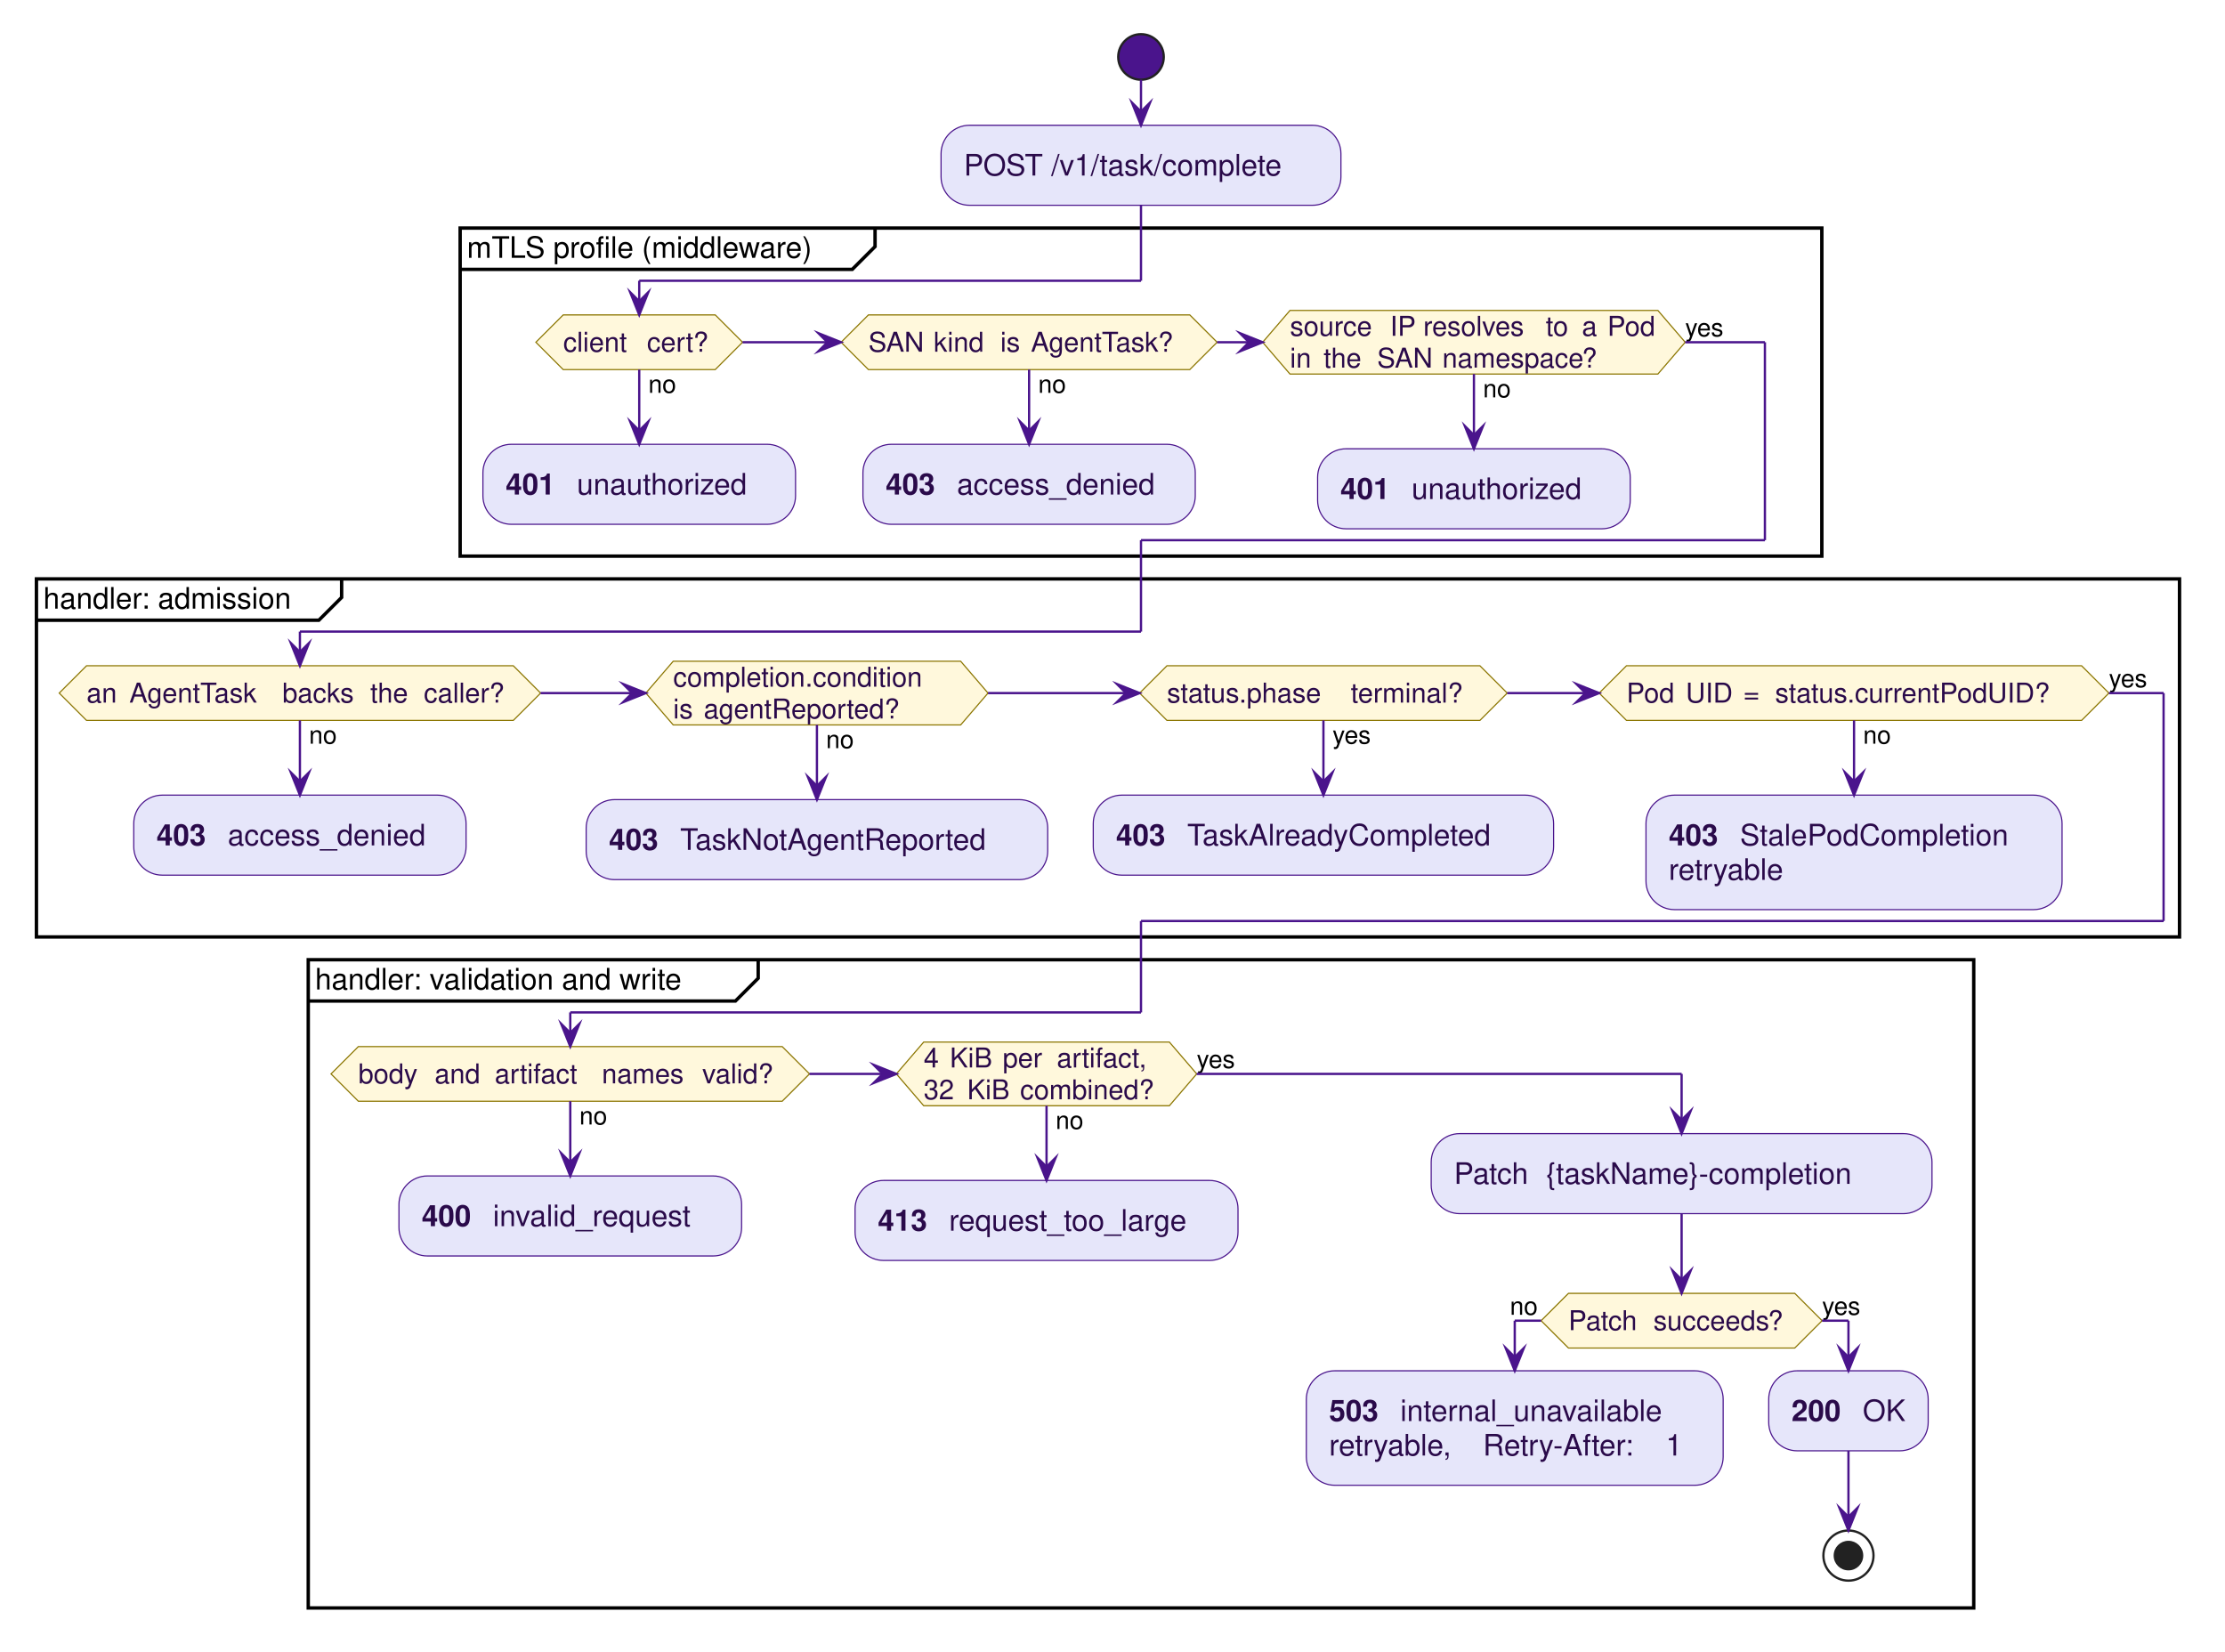
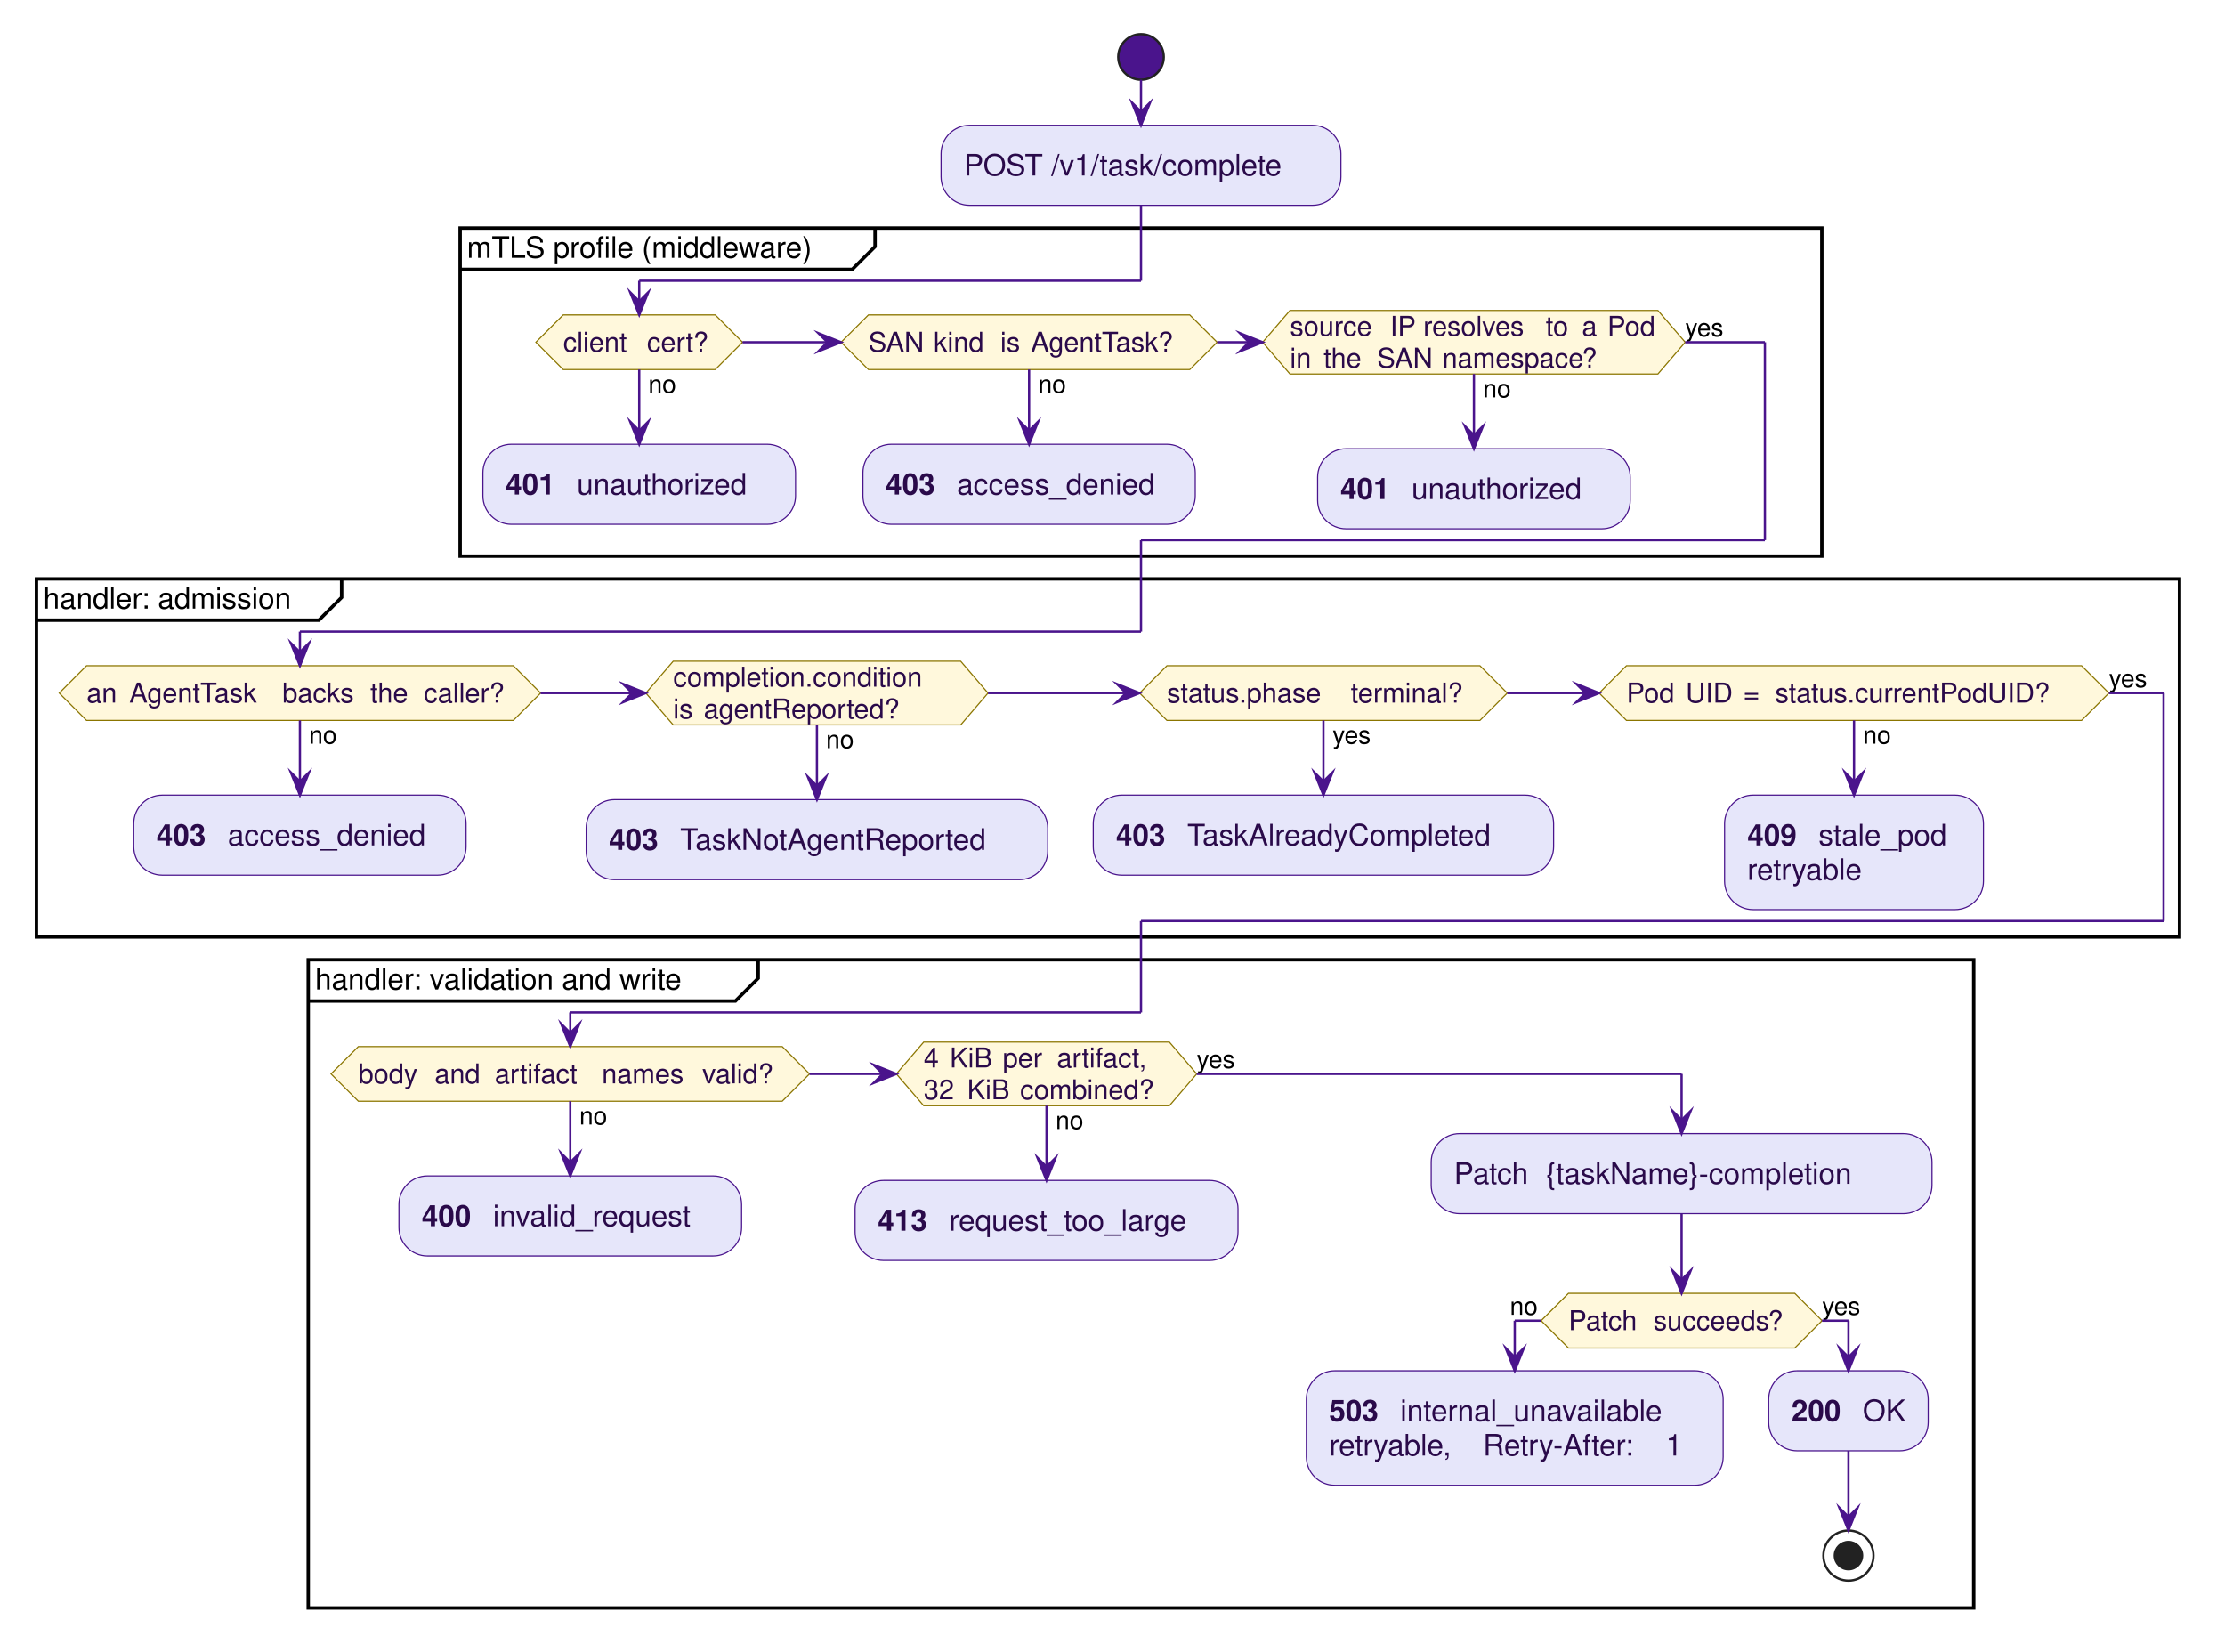
<svg xmlns="http://www.w3.org/2000/svg" contentStyleType="text/css" data-diagram-type="ACTIVITY" height="725px" preserveAspectRatio="none" style="width:977px;height:725px;" version="1.1" viewBox="0 0 977 725" width="977px" zoomAndPan="magnify">
  <defs />
  <g>
    <ellipse cx="501.011" cy="25" fill="#4A148C" rx="10" ry="10" style="stroke:#222222;stroke-width:1;" />
    <rect fill="#E6E6FA" height="35.133" rx="12.5" ry="12.5" style="stroke:#4A148C;stroke-width:0.5;" width="175.587" x="413.217" y="55" />
    <text fill="#2A0A4A" font-family="Helvetica" font-size="13" lengthAdjust="spacing" textLength="34.265" x="423.217" y="77.067">POST</text>
    <text fill="#2A0A4A" font-family="Helvetica" font-size="13" lengthAdjust="spacing" textLength="4.132" x="457.482" y="77.067"> </text>
    <text fill="#2A0A4A" font-family="Helvetica" font-size="13" lengthAdjust="spacing" textLength="117.19" x="461.615" y="77.067">/v1/task/complete</text>
    <rect fill="none" height="144.039" style="stroke:#000000;stroke-width:1.5;" width="597.921" x="202.05" y="100.133" />
    <path d="M384.237,100.133 L384.237,108.266 L374.237,118.266 L202.05,118.266" fill="none" style="stroke:#000000;stroke-width:1.5;" />
    <text fill="#000000" font-family="Helvetica" font-size="13" lengthAdjust="spacing" textLength="172.186" x="205.05" y="113.2">mTLS profile (middleware)</text>
    <polygon fill="#FFF8DC" points="247.306,138.266,314.068,138.266,326.068,150.266,314.068,162.266,247.306,162.266,235.306,150.266,247.306,138.266" style="stroke:#8B7500;stroke-width:0.5;stroke-linejoin:miter;stroke-miterlimit:10;" />
    <text fill="#000000" font-family="Helvetica" font-size="11" lengthAdjust="spacing" textLength="13.702" x="284.687" y="172.476">no</text>
    <text fill="#2A0A4A" font-family="Helvetica" font-size="12" lengthAdjust="spacing" textLength="32.959" x="247.306" y="154.42">client</text>
    <text fill="#2A0A4A" font-family="Helvetica" font-size="12" lengthAdjust="spacing" textLength="3.814" x="280.265" y="154.42"> </text>
    <text fill="#2A0A4A" font-family="Helvetica" font-size="12" lengthAdjust="spacing" textLength="29.988" x="284.08" y="154.42">cert?</text>
    <rect fill="#E6E6FA" height="35.133" rx="12.5" ry="12.5" style="stroke:#4A148C;stroke-width:0.5;" width="137.273" x="212.05" y="195.07" />
    <text fill="#2A0A4A" font-family="Helvetica" font-size="13" font-weight="700" lengthAdjust="spacing" textLength="27.136" x="222.05" y="217.137">401</text>
    <text fill="#2A0A4A" font-family="Helvetica" font-size="13" lengthAdjust="spacing" textLength="4.132" x="249.187" y="217.137"> </text>
    <text fill="#2A0A4A" font-family="Helvetica" font-size="13" lengthAdjust="spacing" textLength="86.004" x="253.319" y="217.137">unauthorized</text>
    <polygon fill="#FFF8DC" points="381.324,138.266,522.435,138.266,534.435,150.266,522.435,162.266,381.324,162.266,369.324,150.266,381.324,138.266" style="stroke:#8B7500;stroke-width:0.5;stroke-linejoin:miter;stroke-miterlimit:10;" />
    <text fill="#000000" font-family="Helvetica" font-size="11" lengthAdjust="spacing" textLength="13.702" x="455.879" y="172.476">no</text>
    <text fill="#2A0A4A" font-family="Helvetica" font-size="12" lengthAdjust="spacing" textLength="24.803" x="381.324" y="154.42">SAN</text>
    <text fill="#2A0A4A" font-family="Helvetica" font-size="12" lengthAdjust="spacing" textLength="3.814" x="406.126" y="154.42"> </text>
    <text fill="#2A0A4A" font-family="Helvetica" font-size="12" lengthAdjust="spacing" textLength="25.506" x="409.941" y="154.42">kind</text>
    <text fill="#2A0A4A" font-family="Helvetica" font-size="12" lengthAdjust="spacing" textLength="3.814" x="435.447" y="154.42"> </text>
    <text fill="#2A0A4A" font-family="Helvetica" font-size="12" lengthAdjust="spacing" textLength="9.586" x="439.261" y="154.42">is</text>
    <text fill="#2A0A4A" font-family="Helvetica" font-size="12" lengthAdjust="spacing" textLength="3.814" x="448.847" y="154.42"> </text>
    <text fill="#2A0A4A" font-family="Helvetica" font-size="12" lengthAdjust="spacing" textLength="69.773" x="452.661" y="154.42">AgentTask?</text>
    <rect fill="#E6E6FA" height="35.133" rx="12.5" ry="12.5" style="stroke:#4A148C;stroke-width:0.5;" width="145.925" x="378.917" y="195.07" />
    <text fill="#2A0A4A" font-family="Helvetica" font-size="13" font-weight="700" lengthAdjust="spacing" textLength="27.136" x="388.917" y="217.137">403</text>
    <text fill="#2A0A4A" font-family="Helvetica" font-size="13" lengthAdjust="spacing" textLength="4.132" x="416.053" y="217.137"> </text>
    <text fill="#2A0A4A" font-family="Helvetica" font-size="13" lengthAdjust="spacing" textLength="94.656" x="420.185" y="217.137">access_denied</text>
    <polygon fill="#FFF8DC" points="566.435,136.297,727.972,136.297,739.972,150.266,727.972,164.234,566.435,164.234,554.435,150.266,566.435,136.297" style="stroke:#8B7500;stroke-width:0.5;stroke-linejoin:miter;stroke-miterlimit:10;" />
    <text fill="#000000" font-family="Helvetica" font-size="11" lengthAdjust="spacing" textLength="13.702" x="651.203" y="174.445">no</text>
    <text fill="#2A0A4A" font-family="Helvetica" font-size="12" lengthAdjust="spacing" textLength="40.113" x="566.435" y="147.435">source</text>
    <text fill="#2A0A4A" font-family="Helvetica" font-size="12" lengthAdjust="spacing" textLength="3.814" x="606.548" y="147.435"> </text>
    <text fill="#2A0A4A" font-family="Helvetica" font-size="12" lengthAdjust="spacing" textLength="10.775" x="610.362" y="147.435">IP</text>
    <text fill="#2A0A4A" font-family="Helvetica" font-size="12" lengthAdjust="spacing" textLength="3.814" x="621.138" y="147.435"> </text>
    <text fill="#2A0A4A" font-family="Helvetica" font-size="12" lengthAdjust="spacing" textLength="49.98" x="624.952" y="147.435">resolves</text>
    <text fill="#2A0A4A" font-family="Helvetica" font-size="12" lengthAdjust="spacing" textLength="3.814" x="674.933" y="147.435"> </text>
    <text fill="#2A0A4A" font-family="Helvetica" font-size="12" lengthAdjust="spacing" textLength="12.047" x="678.747" y="147.435">to</text>
    <text fill="#2A0A4A" font-family="Helvetica" font-size="12" lengthAdjust="spacing" textLength="3.814" x="690.794" y="147.435"> </text>
    <text fill="#2A0A4A" font-family="Helvetica" font-size="12" lengthAdjust="spacing" textLength="7.354" x="694.609" y="147.435">a</text>
    <text fill="#2A0A4A" font-family="Helvetica" font-size="12" lengthAdjust="spacing" textLength="3.814" x="701.962" y="147.435"> </text>
    <text fill="#2A0A4A" font-family="Helvetica" font-size="12" lengthAdjust="spacing" textLength="22.195" x="705.777" y="147.435">Pod</text>
    <text fill="#2A0A4A" font-family="Helvetica" font-size="12" lengthAdjust="spacing" textLength="10.94" x="566.435" y="161.404">in</text>
    <text fill="#2A0A4A" font-family="Helvetica" font-size="12" lengthAdjust="spacing" textLength="3.814" x="577.374" y="161.404"> </text>
    <text fill="#2A0A4A" font-family="Helvetica" font-size="12" lengthAdjust="spacing" textLength="19.693" x="581.189" y="161.404">the</text>
    <text fill="#2A0A4A" font-family="Helvetica" font-size="12" lengthAdjust="spacing" textLength="3.814" x="600.882" y="161.404"> </text>
    <text fill="#2A0A4A" font-family="Helvetica" font-size="12" lengthAdjust="spacing" textLength="24.803" x="604.697" y="161.404">SAN</text>
    <text fill="#2A0A4A" font-family="Helvetica" font-size="12" lengthAdjust="spacing" textLength="3.814" x="629.499" y="161.404"> </text>
    <text fill="#2A0A4A" font-family="Helvetica" font-size="12" lengthAdjust="spacing" textLength="75.603" x="633.314" y="161.404">namespace?</text>
    <text fill="#000000" font-family="Helvetica" font-size="11" lengthAdjust="spacing" textLength="19.008" x="739.972" y="147.671">yes</text>
    <rect fill="#E6E6FA" height="35.133" rx="12.5" ry="12.5" style="stroke:#4A148C;stroke-width:0.5;" width="137.273" x="578.567" y="197.039" />
    <text fill="#2A0A4A" font-family="Helvetica" font-size="13" font-weight="700" lengthAdjust="spacing" textLength="27.136" x="588.567" y="219.106">401</text>
    <text fill="#2A0A4A" font-family="Helvetica" font-size="13" lengthAdjust="spacing" textLength="4.132" x="615.703" y="219.106"> </text>
    <text fill="#2A0A4A" font-family="Helvetica" font-size="13" lengthAdjust="spacing" textLength="86.004" x="619.835" y="219.106">unauthorized</text>
    <rect fill="none" height="157.203" style="stroke:#000000;stroke-width:1.5;" width="941.031" x="16" y="254.172" />
    <path d="M150.008,254.172 L150.008,262.305 L140.008,272.305 L16,272.305" fill="none" style="stroke:#000000;stroke-width:1.5;" />
    <text fill="#000000" font-family="Helvetica" font-size="13" lengthAdjust="spacing" textLength="124.008" x="19" y="267.239">handler: admission</text>
    <polygon fill="#FFF8DC" points="38,292.305,225.389,292.305,237.389,304.305,225.389,316.305,38,316.305,26,304.305,38,292.305" style="stroke:#8B7500;stroke-width:0.5;stroke-linejoin:miter;stroke-miterlimit:10;" />
    <text fill="#000000" font-family="Helvetica" font-size="11" lengthAdjust="spacing" textLength="13.702" x="135.694" y="326.515">no</text>
    <text fill="#2A0A4A" font-family="Helvetica" font-size="12" lengthAdjust="spacing" textLength="14.959" x="38" y="308.459">an</text>
    <text fill="#2A0A4A" font-family="Helvetica" font-size="12" lengthAdjust="spacing" textLength="3.814" x="52.959" y="308.459"> </text>
    <text fill="#2A0A4A" font-family="Helvetica" font-size="12" lengthAdjust="spacing" textLength="63.404" x="56.773" y="308.459">AgentTask</text>
    <text fill="#2A0A4A" font-family="Helvetica" font-size="12" lengthAdjust="spacing" textLength="3.814" x="120.178" y="308.459"> </text>
    <text fill="#2A0A4A" font-family="Helvetica" font-size="12" lengthAdjust="spacing" textLength="34.77" x="123.992" y="308.459">backs</text>
    <text fill="#2A0A4A" font-family="Helvetica" font-size="12" lengthAdjust="spacing" textLength="3.814" x="158.762" y="308.459"> </text>
    <text fill="#2A0A4A" font-family="Helvetica" font-size="12" lengthAdjust="spacing" textLength="19.693" x="162.576" y="308.459">the</text>
    <text fill="#2A0A4A" font-family="Helvetica" font-size="12" lengthAdjust="spacing" textLength="3.814" x="182.269" y="308.459"> </text>
    <text fill="#2A0A4A" font-family="Helvetica" font-size="12" lengthAdjust="spacing" textLength="39.305" x="186.084" y="308.459">caller?</text>
    <rect fill="#E6E6FA" height="35.133" rx="12.5" ry="12.5" style="stroke:#4A148C;stroke-width:0.5;" width="145.925" x="58.732" y="349.109" />
    <text fill="#2A0A4A" font-family="Helvetica" font-size="13" font-weight="700" lengthAdjust="spacing" textLength="27.136" x="68.732" y="371.176">403</text>
    <text fill="#2A0A4A" font-family="Helvetica" font-size="13" lengthAdjust="spacing" textLength="4.132" x="95.868" y="371.176"> </text>
    <text fill="#2A0A4A" font-family="Helvetica" font-size="13" lengthAdjust="spacing" textLength="94.656" x="100.001" y="371.176">access_denied</text>
    <polygon fill="#FFF8DC" points="295.596,290.336,421.842,290.336,433.842,304.305,421.842,318.273,295.596,318.273,283.596,304.305,295.596,290.336" style="stroke:#8B7500;stroke-width:0.5;stroke-linejoin:miter;stroke-miterlimit:10;" />
    <text fill="#000000" font-family="Helvetica" font-size="11" lengthAdjust="spacing" textLength="13.702" x="362.719" y="328.484">no</text>
    <text fill="#2A0A4A" font-family="Helvetica" font-size="12" lengthAdjust="spacing" textLength="126.246" x="295.596" y="301.475">completion.condition</text>
    <text fill="#2A0A4A" font-family="Helvetica" font-size="12" lengthAdjust="spacing" textLength="9.586" x="295.596" y="315.443">is</text>
    <text fill="#2A0A4A" font-family="Helvetica" font-size="12" lengthAdjust="spacing" textLength="3.814" x="305.182" y="315.443"> </text>
    <text fill="#2A0A4A" font-family="Helvetica" font-size="12" lengthAdjust="spacing" textLength="96.352" x="308.996" y="315.443">agentReported?</text>
    <rect fill="#E6E6FA" height="35.133" rx="12.5" ry="12.5" style="stroke:#4A148C;stroke-width:0.5;" width="202.66" x="257.389" y="351.078" />
    <text fill="#2A0A4A" font-family="Helvetica" font-size="13" font-weight="700" lengthAdjust="spacing" textLength="27.136" x="267.389" y="373.145">403</text>
    <text fill="#2A0A4A" font-family="Helvetica" font-size="13" lengthAdjust="spacing" textLength="4.132" x="294.525" y="373.145"> </text>
    <text fill="#2A0A4A" font-family="Helvetica" font-size="13" lengthAdjust="spacing" textLength="151.392" x="298.657" y="373.145">TaskNotAgentReported</text>
    <polygon fill="#FFF8DC" points="512.409,292.305,649.829,292.305,661.829,304.305,649.829,316.305,512.409,316.305,500.409,304.305,512.409,292.305" style="stroke:#8B7500;stroke-width:0.5;stroke-linejoin:miter;stroke-miterlimit:10;" />
    <text fill="#000000" font-family="Helvetica" font-size="11" lengthAdjust="spacing" textLength="19.008" x="585.119" y="326.515">yes</text>
    <text fill="#2A0A4A" font-family="Helvetica" font-size="12" lengthAdjust="spacing" textLength="76.898" x="512.409" y="308.459">status.phase</text>
    <text fill="#2A0A4A" font-family="Helvetica" font-size="12" lengthAdjust="spacing" textLength="3.814" x="589.307" y="308.459"> </text>
    <text fill="#2A0A4A" font-family="Helvetica" font-size="12" lengthAdjust="spacing" textLength="56.707" x="593.122" y="308.459">terminal?</text>
    <rect fill="#E6E6FA" height="35.133" rx="12.5" ry="12.5" style="stroke:#4A148C;stroke-width:0.5;" width="202.14" x="480.049" y="349.109" />
    <text fill="#2A0A4A" font-family="Helvetica" font-size="13" font-weight="700" lengthAdjust="spacing" textLength="27.136" x="490.049" y="371.176">403</text>
    <text fill="#2A0A4A" font-family="Helvetica" font-size="13" lengthAdjust="spacing" textLength="4.132" x="517.185" y="371.176"> </text>
    <text fill="#2A0A4A" font-family="Helvetica" font-size="13" lengthAdjust="spacing" textLength="150.871" x="521.317" y="371.176">TaskAlreadyCompleted</text>
    <polygon fill="#FFF8DC" points="714.188,292.305,914.023,292.305,926.023,304.305,914.023,316.305,714.188,316.305,702.188,304.305,714.188,292.305" style="stroke:#8B7500;stroke-width:0.5;stroke-linejoin:miter;stroke-miterlimit:10;" />
    <text fill="#000000" font-family="Helvetica" font-size="11" lengthAdjust="spacing" textLength="13.702" x="818.106" y="326.515">no</text>
    <text fill="#2A0A4A" font-family="Helvetica" font-size="12" lengthAdjust="spacing" textLength="22.195" x="714.188" y="308.459">Pod</text>
    <text fill="#2A0A4A" font-family="Helvetica" font-size="12" lengthAdjust="spacing" textLength="3.814" x="736.384" y="308.459"> </text>
    <text fill="#2A0A4A" font-family="Helvetica" font-size="12" lengthAdjust="spacing" textLength="21.562" x="740.198" y="308.459">UID</text>
    <text fill="#2A0A4A" font-family="Helvetica" font-size="12" lengthAdjust="spacing" textLength="3.814" x="761.761" y="308.459"> </text>
    <text fill="#2A0A4A" font-family="Helvetica" font-size="12" lengthAdjust="spacing" textLength="10.055" x="765.575" y="308.459">=</text>
    <text fill="#2A0A4A" font-family="Helvetica" font-size="12" lengthAdjust="spacing" textLength="3.814" x="775.63" y="308.459"> </text>
    <text fill="#2A0A4A" font-family="Helvetica" font-size="12" lengthAdjust="spacing" textLength="134.578" x="779.444" y="308.459">status.currentPodUID?</text>
    <text fill="#000000" font-family="Helvetica" font-size="11" lengthAdjust="spacing" textLength="19.008" x="926.023" y="301.71">yes</text>
-     <rect fill="#E6E6FA" height="50.266" rx="12.5" ry="12.5" style="stroke:#4A148C;stroke-width:0.5;" width="182.697" x="722.757" y="349.109" />
-     <text fill="#2A0A4A" font-family="Helvetica" font-size="13" font-weight="700" lengthAdjust="spacing" textLength="27.136" x="732.757" y="371.176">403</text>
-     <text fill="#2A0A4A" font-family="Helvetica" font-size="13" lengthAdjust="spacing" textLength="4.132" x="759.893" y="371.176"> </text>
-     <text fill="#2A0A4A" font-family="Helvetica" font-size="13" lengthAdjust="spacing" textLength="131.428" x="764.026" y="371.176">StalePodCompletion</text>
-     <text fill="#2A0A4A" font-family="Helvetica" font-size="13" lengthAdjust="spacing" textLength="59.306" x="732.757" y="386.309">retryable</text>
+     <rect fill="#E6E6FA" height="50.266" rx="12.5" ry="12.5" style="stroke:#4A148C;stroke-width:0.5;" width="113.672" x="757.269" y="349.109" />
+     <text fill="#2A0A4A" font-family="Helvetica" font-size="13" font-weight="700" lengthAdjust="spacing" textLength="27.136" x="767.269" y="371.176">409</text>
+     <text fill="#2A0A4A" font-family="Helvetica" font-size="13" lengthAdjust="spacing" textLength="4.132" x="794.405" y="371.176"> </text>
+     <text fill="#2A0A4A" font-family="Helvetica" font-size="13" lengthAdjust="spacing" textLength="62.404" x="798.538" y="371.176">stale_pod</text>
+     <text fill="#2A0A4A" font-family="Helvetica" font-size="13" lengthAdjust="spacing" textLength="59.306" x="767.269" y="386.309">retryable</text>
    <rect fill="none" height="284.615" style="stroke:#000000;stroke-width:1.5;" width="731.318" x="135.352" y="421.375" />
    <path d="M332.925,421.375 L332.925,429.508 L322.925,439.508 L135.352,439.508" fill="none" style="stroke:#000000;stroke-width:1.5;" />
    <text fill="#000000" font-family="Helvetica" font-size="13" lengthAdjust="spacing" textLength="187.573" x="138.352" y="434.442">handler: validation and write</text>
    <polygon fill="#FFF8DC" points="157.352,459.508,343.463,459.508,355.463,471.508,343.463,483.508,157.352,483.508,145.352,471.508,157.352,459.508" style="stroke:#8B7500;stroke-width:0.5;stroke-linejoin:miter;stroke-miterlimit:10;" />
    <text fill="#000000" font-family="Helvetica" font-size="11" lengthAdjust="spacing" textLength="13.702" x="254.408" y="493.718">no</text>
    <text fill="#2A0A4A" font-family="Helvetica" font-size="12" lengthAdjust="spacing" textLength="29.678" x="157.352" y="475.662">body</text>
    <text fill="#2A0A4A" font-family="Helvetica" font-size="12" lengthAdjust="spacing" textLength="3.814" x="187.03" y="475.662"> </text>
    <text fill="#2A0A4A" font-family="Helvetica" font-size="12" lengthAdjust="spacing" textLength="22.576" x="190.844" y="475.662">and</text>
    <text fill="#2A0A4A" font-family="Helvetica" font-size="12" lengthAdjust="spacing" textLength="3.814" x="213.42" y="475.662"> </text>
    <text fill="#2A0A4A" font-family="Helvetica" font-size="12" lengthAdjust="spacing" textLength="43.207" x="217.235" y="475.662">artifact</text>
    <text fill="#2A0A4A" font-family="Helvetica" font-size="12" lengthAdjust="spacing" textLength="3.814" x="260.442" y="475.662"> </text>
    <text fill="#2A0A4A" font-family="Helvetica" font-size="12" lengthAdjust="spacing" textLength="40.283" x="264.256" y="475.662">names</text>
    <text fill="#2A0A4A" font-family="Helvetica" font-size="12" lengthAdjust="spacing" textLength="3.814" x="304.54" y="475.662"> </text>
    <text fill="#2A0A4A" font-family="Helvetica" font-size="12" lengthAdjust="spacing" textLength="35.109" x="308.354" y="475.662">valid?</text>
    <rect fill="#E6E6FA" height="35.133" rx="12.5" ry="12.5" style="stroke:#4A148C;stroke-width:0.5;" width="150.457" x="175.179" y="516.312" />
    <text fill="#2A0A4A" font-family="Helvetica" font-size="13" font-weight="700" lengthAdjust="spacing" textLength="27.136" x="185.179" y="538.379">400</text>
    <text fill="#2A0A4A" font-family="Helvetica" font-size="13" lengthAdjust="spacing" textLength="4.132" x="212.315" y="538.379"> </text>
    <text fill="#2A0A4A" font-family="Helvetica" font-size="13" lengthAdjust="spacing" textLength="99.189" x="216.448" y="538.379">invalid_request</text>
    <polygon fill="#FFF8DC" points="405.593,457.539,513.482,457.539,525.482,471.508,513.482,485.477,405.593,485.477,393.593,471.508,405.593,457.539" style="stroke:#8B7500;stroke-width:0.5;stroke-linejoin:miter;stroke-miterlimit:10;" />
    <text fill="#000000" font-family="Helvetica" font-size="11" lengthAdjust="spacing" textLength="13.702" x="463.537" y="495.687">no</text>
    <text fill="#2A0A4A" font-family="Helvetica" font-size="12" lengthAdjust="spacing" textLength="7.635" x="405.593" y="468.678">4</text>
    <text fill="#2A0A4A" font-family="Helvetica" font-size="12" lengthAdjust="spacing" textLength="3.814" x="413.228" y="468.678"> </text>
    <text fill="#2A0A4A" font-family="Helvetica" font-size="12" lengthAdjust="spacing" textLength="19.436" x="417.042" y="468.678">KiB</text>
    <text fill="#2A0A4A" font-family="Helvetica" font-size="12" lengthAdjust="spacing" textLength="3.814" x="436.478" y="468.678"> </text>
    <text fill="#2A0A4A" font-family="Helvetica" font-size="12" lengthAdjust="spacing" textLength="19.934" x="440.292" y="468.678">per</text>
    <text fill="#2A0A4A" font-family="Helvetica" font-size="12" lengthAdjust="spacing" textLength="3.814" x="460.226" y="468.678"> </text>
    <text fill="#2A0A4A" font-family="Helvetica" font-size="12" lengthAdjust="spacing" textLength="47.022" x="464.04" y="468.678">artifact,</text>
    <text fill="#2A0A4A" font-family="Helvetica" font-size="12" lengthAdjust="spacing" textLength="15.27" x="405.593" y="482.647">32</text>
    <text fill="#2A0A4A" font-family="Helvetica" font-size="12" lengthAdjust="spacing" textLength="3.814" x="420.863" y="482.647"> </text>
    <text fill="#2A0A4A" font-family="Helvetica" font-size="12" lengthAdjust="spacing" textLength="19.436" x="424.677" y="482.647">KiB</text>
    <text fill="#2A0A4A" font-family="Helvetica" font-size="12" lengthAdjust="spacing" textLength="3.814" x="444.113" y="482.647"> </text>
    <text fill="#2A0A4A" font-family="Helvetica" font-size="12" lengthAdjust="spacing" textLength="65.555" x="447.927" y="482.647">combined?</text>
    <text fill="#000000" font-family="Helvetica" font-size="11" lengthAdjust="spacing" textLength="19.008" x="525.482" y="468.914">yes</text>
    <rect fill="#E6E6FA" height="35.133" rx="12.5" ry="12.5" style="stroke:#4A148C;stroke-width:0.5;" width="168.148" x="375.463" y="518.281" />
    <text fill="#2A0A4A" font-family="Helvetica" font-size="13" font-weight="700" lengthAdjust="spacing" textLength="27.136" x="385.463" y="540.348">413</text>
    <text fill="#2A0A4A" font-family="Helvetica" font-size="13" lengthAdjust="spacing" textLength="4.132" x="412.6" y="540.348"> </text>
    <text fill="#2A0A4A" font-family="Helvetica" font-size="13" lengthAdjust="spacing" textLength="116.879" x="416.732" y="540.348">request_too_large</text>
    <rect fill="#E6E6FA" height="35.133" rx="12.5" ry="12.5" style="stroke:#4A148C;stroke-width:0.5;" width="219.9" x="628.442" y="497.725" />
    <text fill="#2A0A4A" font-family="Helvetica" font-size="13" lengthAdjust="spacing" textLength="36.29" x="638.442" y="519.792">Patch</text>
    <text fill="#2A0A4A" font-family="Helvetica" font-size="13" lengthAdjust="spacing" textLength="4.132" x="674.732" y="519.792"> </text>
    <text fill="#2A0A4A" font-family="Helvetica" font-size="13" lengthAdjust="spacing" textLength="159.478" x="678.864" y="519.792">{taskName}-completion</text>
    <polygon fill="#FFF8DC" points="688.708,567.857,788.077,567.857,800.077,579.857,788.077,591.857,688.708,591.857,676.708,579.857,688.708,567.857" style="stroke:#8B7500;stroke-width:0.5;stroke-linejoin:miter;stroke-miterlimit:10;" />
    <text fill="#2A0A4A" font-family="Helvetica" font-size="12" lengthAdjust="spacing" textLength="33.498" x="688.708" y="584.012">Patch</text>
    <text fill="#2A0A4A" font-family="Helvetica" font-size="12" lengthAdjust="spacing" textLength="3.814" x="722.206" y="584.012"> </text>
    <text fill="#2A0A4A" font-family="Helvetica" font-size="12" lengthAdjust="spacing" textLength="62.057" x="726.021" y="584.012">succeeds?</text>
    <text fill="#000000" font-family="Helvetica" font-size="11" lengthAdjust="spacing" textLength="13.702" x="663.006" y="577.263">no</text>
    <text fill="#000000" font-family="Helvetica" font-size="11" lengthAdjust="spacing" textLength="19.008" x="800.077" y="577.263">yes</text>
    <rect fill="#E6E6FA" height="50.266" rx="12.5" ry="12.5" style="stroke:#4A148C;stroke-width:0.5;" width="183.033" x="573.611" y="601.857" />
    <text fill="#2A0A4A" font-family="Helvetica" font-size="13" font-weight="700" lengthAdjust="spacing" textLength="27.136" x="583.611" y="623.924">503</text>
    <text fill="#2A0A4A" font-family="Helvetica" font-size="13" lengthAdjust="spacing" textLength="4.132" x="610.748" y="623.924"> </text>
    <text fill="#2A0A4A" font-family="Helvetica" font-size="13" lengthAdjust="spacing" textLength="131.765" x="614.88" y="623.924">internal_unavailable</text>
    <text fill="#2A0A4A" font-family="Helvetica" font-size="13" lengthAdjust="spacing" textLength="63.438" x="583.611" y="639.057">retryable,</text>
    <text fill="#2A0A4A" font-family="Helvetica" font-size="13" lengthAdjust="spacing" textLength="4.132" x="647.05" y="639.057"> </text>
    <text fill="#2A0A4A" font-family="Helvetica" font-size="13" lengthAdjust="spacing" textLength="76.147" x="651.182" y="639.057">Retry-After:</text>
    <text fill="#2A0A4A" font-family="Helvetica" font-size="13" lengthAdjust="spacing" textLength="4.132" x="727.329" y="639.057"> </text>
    <text fill="#2A0A4A" font-family="Helvetica" font-size="13" lengthAdjust="spacing" textLength="8.271" x="731.461" y="639.057">1</text>
    <rect fill="#E6E6FA" height="35.133" rx="12.5" ry="12.5" style="stroke:#4A148C;stroke-width:0.5;" width="70.026" x="776.644" y="601.857" />
    <text fill="#2A0A4A" font-family="Helvetica" font-size="13" font-weight="700" lengthAdjust="spacing" textLength="27.136" x="786.644" y="623.924">200</text>
    <text fill="#2A0A4A" font-family="Helvetica" font-size="13" lengthAdjust="spacing" textLength="4.132" x="813.781" y="623.924"> </text>
    <text fill="#2A0A4A" font-family="Helvetica" font-size="13" lengthAdjust="spacing" textLength="18.757" x="817.913" y="623.924">OK</text>
    <ellipse cx="811.658" cy="682.99" fill="none" rx="11" ry="11" style="stroke:#222222;stroke-width:1;" />
    <ellipse cx="811.658" cy="682.99" fill="#222222" rx="6" ry="6" style="stroke:#222222;stroke-width:1;" />
    <line style="stroke:#4A148C;stroke-width:1;" x1="501.011" x2="501.011" y1="35" y2="55" />
    <polygon fill="#4A148C" points="497.011,45,501.011,55,505.011,45,501.011,49" style="stroke:#4A148C;stroke-width:1;stroke-linejoin:miter;stroke-miterlimit:10;" />
    <line style="stroke:#4A148C;stroke-width:1;" x1="280.687" x2="280.687" y1="162.266" y2="195.07" />
    <polygon fill="#4A148C" points="276.687,185.07,280.687,195.07,284.687,185.07,280.687,189.07" style="stroke:#4A148C;stroke-width:1;stroke-linejoin:miter;stroke-miterlimit:10;" />
    <line style="stroke:#4A148C;stroke-width:1;" x1="451.879" x2="451.879" y1="162.266" y2="195.07" />
    <polygon fill="#4A148C" points="447.879,185.07,451.879,195.07,455.879,185.07,451.879,189.07" style="stroke:#4A148C;stroke-width:1;stroke-linejoin:miter;stroke-miterlimit:10;" />
    <line style="stroke:#4A148C;stroke-width:1;" x1="647.203" x2="647.203" y1="164.234" y2="197.039" />
    <polygon fill="#4A148C" points="643.203,187.039,647.203,197.039,651.203,187.039,647.203,191.039" style="stroke:#4A148C;stroke-width:1;stroke-linejoin:miter;stroke-miterlimit:10;" />
    <line style="stroke:#4A148C;stroke-width:1;" x1="326.068" x2="369.324" y1="150.266" y2="150.266" />
    <polygon fill="#4A148C" points="359.324,146.266,369.324,150.266,359.324,154.266,363.324,150.266" style="stroke:#4A148C;stroke-width:1;stroke-linejoin:miter;stroke-miterlimit:10;" />
    <line style="stroke:#4A148C;stroke-width:1;" x1="534.435" x2="554.435" y1="150.266" y2="150.266" />
    <polygon fill="#4A148C" points="544.435,146.266,554.435,150.266,544.435,154.266,548.435,150.266" style="stroke:#4A148C;stroke-width:1;stroke-linejoin:miter;stroke-miterlimit:10;" />
    <line style="stroke:#4A148C;stroke-width:1;" x1="501.011" x2="501.011" y1="90.133" y2="123.266" />
    <line style="stroke:#4A148C;stroke-width:1;" x1="501.011" x2="280.687" y1="123.266" y2="123.266" />
    <line style="stroke:#4A148C;stroke-width:1;" x1="280.687" x2="280.687" y1="123.266" y2="138.266" />
    <polygon fill="#4A148C" points="276.687,128.266,280.687,138.266,284.687,128.266,280.687,132.266" style="stroke:#4A148C;stroke-width:1;stroke-linejoin:miter;stroke-miterlimit:10;" />
    <line style="stroke:#4A148C;stroke-width:1;" x1="739.972" x2="774.972" y1="150.266" y2="150.266" />
    <line style="stroke:#4A148C;stroke-width:1;" x1="774.972" x2="774.972" y1="150.266" y2="237.172" />
    <line style="stroke:#4A148C;stroke-width:1;" x1="774.972" x2="501.011" y1="237.172" y2="237.172" />
    <line style="stroke:#4A148C;stroke-width:1;" x1="501.011" x2="501.011" y1="237.172" y2="277.305" />
    <line style="stroke:#4A148C;stroke-width:1;" x1="131.694" x2="131.694" y1="316.305" y2="349.109" />
    <polygon fill="#4A148C" points="127.694,339.109,131.694,349.109,135.694,339.109,131.694,343.109" style="stroke:#4A148C;stroke-width:1;stroke-linejoin:miter;stroke-miterlimit:10;" />
    <line style="stroke:#4A148C;stroke-width:1;" x1="358.719" x2="358.719" y1="318.273" y2="351.078" />
    <polygon fill="#4A148C" points="354.719,341.078,358.719,351.078,362.719,341.078,358.719,345.078" style="stroke:#4A148C;stroke-width:1;stroke-linejoin:miter;stroke-miterlimit:10;" />
    <line style="stroke:#4A148C;stroke-width:1;" x1="581.119" x2="581.119" y1="316.305" y2="349.109" />
    <polygon fill="#4A148C" points="577.119,339.109,581.119,349.109,585.119,339.109,581.119,343.109" style="stroke:#4A148C;stroke-width:1;stroke-linejoin:miter;stroke-miterlimit:10;" />
    <line style="stroke:#4A148C;stroke-width:1;" x1="814.106" x2="814.106" y1="316.305" y2="349.109" />
    <polygon fill="#4A148C" points="810.106,339.109,814.106,349.109,818.106,339.109,814.106,343.109" style="stroke:#4A148C;stroke-width:1;stroke-linejoin:miter;stroke-miterlimit:10;" />
    <line style="stroke:#4A148C;stroke-width:1;" x1="237.389" x2="283.596" y1="304.305" y2="304.305" />
    <polygon fill="#4A148C" points="273.596,300.305,283.596,304.305,273.596,308.305,277.596,304.305" style="stroke:#4A148C;stroke-width:1;stroke-linejoin:miter;stroke-miterlimit:10;" />
    <line style="stroke:#4A148C;stroke-width:1;" x1="433.842" x2="500.409" y1="304.305" y2="304.305" />
    <polygon fill="#4A148C" points="490.409,300.305,500.409,304.305,490.409,308.305,494.409,304.305" style="stroke:#4A148C;stroke-width:1;stroke-linejoin:miter;stroke-miterlimit:10;" />
    <line style="stroke:#4A148C;stroke-width:1;" x1="661.829" x2="702.188" y1="304.305" y2="304.305" />
    <polygon fill="#4A148C" points="692.188,300.305,702.188,304.305,692.188,308.305,696.188,304.305" style="stroke:#4A148C;stroke-width:1;stroke-linejoin:miter;stroke-miterlimit:10;" />
    <line style="stroke:#4A148C;stroke-width:1;" x1="501.011" x2="131.694" y1="277.305" y2="277.305" />
    <line style="stroke:#4A148C;stroke-width:1;" x1="131.694" x2="131.694" y1="277.305" y2="292.305" />
    <polygon fill="#4A148C" points="127.694,282.305,131.694,292.305,135.694,282.305,131.694,286.305" style="stroke:#4A148C;stroke-width:1;stroke-linejoin:miter;stroke-miterlimit:10;" />
    <line style="stroke:#4A148C;stroke-width:1;" x1="926.023" x2="950.031" y1="304.305" y2="304.305" />
    <line style="stroke:#4A148C;stroke-width:1;" x1="950.031" x2="950.031" y1="304.305" y2="404.375" />
    <line style="stroke:#4A148C;stroke-width:1;" x1="950.031" x2="501.011" y1="404.375" y2="404.375" />
    <line style="stroke:#4A148C;stroke-width:1;" x1="501.011" x2="501.011" y1="404.375" y2="444.508" />
    <line style="stroke:#4A148C;stroke-width:1;" x1="811.658" x2="811.658" y1="636.99" y2="671.99" />
    <polygon fill="#4A148C" points="807.658,661.99,811.658,671.99,815.658,661.99,811.658,665.99" style="stroke:#4A148C;stroke-width:1;stroke-linejoin:miter;stroke-miterlimit:10;" />
    <line style="stroke:#4A148C;stroke-width:1;" x1="676.708" x2="665.128" y1="579.857" y2="579.857" />
    <line style="stroke:#4A148C;stroke-width:1;" x1="665.128" x2="665.128" y1="579.857" y2="601.857" />
    <polygon fill="#4A148C" points="661.128,591.857,665.128,601.857,669.128,591.857,665.128,595.857" style="stroke:#4A148C;stroke-width:1;stroke-linejoin:miter;stroke-miterlimit:10;" />
    <line style="stroke:#4A148C;stroke-width:1;" x1="800.077" x2="811.658" y1="579.857" y2="579.857" />
    <line style="stroke:#4A148C;stroke-width:1;" x1="811.658" x2="811.658" y1="579.857" y2="601.857" />
    <polygon fill="#4A148C" points="807.658,591.857,811.658,601.857,815.658,591.857,811.658,595.857" style="stroke:#4A148C;stroke-width:1;stroke-linejoin:miter;stroke-miterlimit:10;" />
    <line style="stroke:#4A148C;stroke-width:1;" x1="738.393" x2="738.393" y1="532.857" y2="567.857" />
    <polygon fill="#4A148C" points="734.393,557.857,738.393,567.857,742.393,557.857,738.393,561.857" style="stroke:#4A148C;stroke-width:1;stroke-linejoin:miter;stroke-miterlimit:10;" />
    <line style="stroke:#4A148C;stroke-width:1;" x1="250.408" x2="250.408" y1="483.508" y2="516.312" />
    <polygon fill="#4A148C" points="246.408,506.312,250.408,516.312,254.408,506.312,250.408,510.312" style="stroke:#4A148C;stroke-width:1;stroke-linejoin:miter;stroke-miterlimit:10;" />
    <line style="stroke:#4A148C;stroke-width:1;" x1="459.537" x2="459.537" y1="485.477" y2="518.281" />
    <polygon fill="#4A148C" points="455.537,508.281,459.537,518.281,463.537,508.281,459.537,512.281" style="stroke:#4A148C;stroke-width:1;stroke-linejoin:miter;stroke-miterlimit:10;" />
    <line style="stroke:#4A148C;stroke-width:1;" x1="355.463" x2="393.593" y1="471.508" y2="471.508" />
    <polygon fill="#4A148C" points="383.593,467.508,393.593,471.508,383.593,475.508,387.593,471.508" style="stroke:#4A148C;stroke-width:1;stroke-linejoin:miter;stroke-miterlimit:10;" />
    <line style="stroke:#4A148C;stroke-width:1;" x1="501.011" x2="250.408" y1="444.508" y2="444.508" />
    <line style="stroke:#4A148C;stroke-width:1;" x1="250.408" x2="250.408" y1="444.508" y2="459.508" />
    <polygon fill="#4A148C" points="246.408,449.508,250.408,459.508,254.408,449.508,250.408,453.508" style="stroke:#4A148C;stroke-width:1;stroke-linejoin:miter;stroke-miterlimit:10;" />
    <line style="stroke:#4A148C;stroke-width:1;" x1="525.482" x2="738.393" y1="471.508" y2="471.508" />
    <line style="stroke:#4A148C;stroke-width:1;" x1="738.393" x2="738.393" y1="471.508" y2="497.725" />
    <polygon fill="#4A148C" points="734.393,487.725,738.393,497.725,742.393,487.725,738.393,491.725" style="stroke:#4A148C;stroke-width:1;stroke-linejoin:miter;stroke-miterlimit:10;" />
  </g>
</svg>
